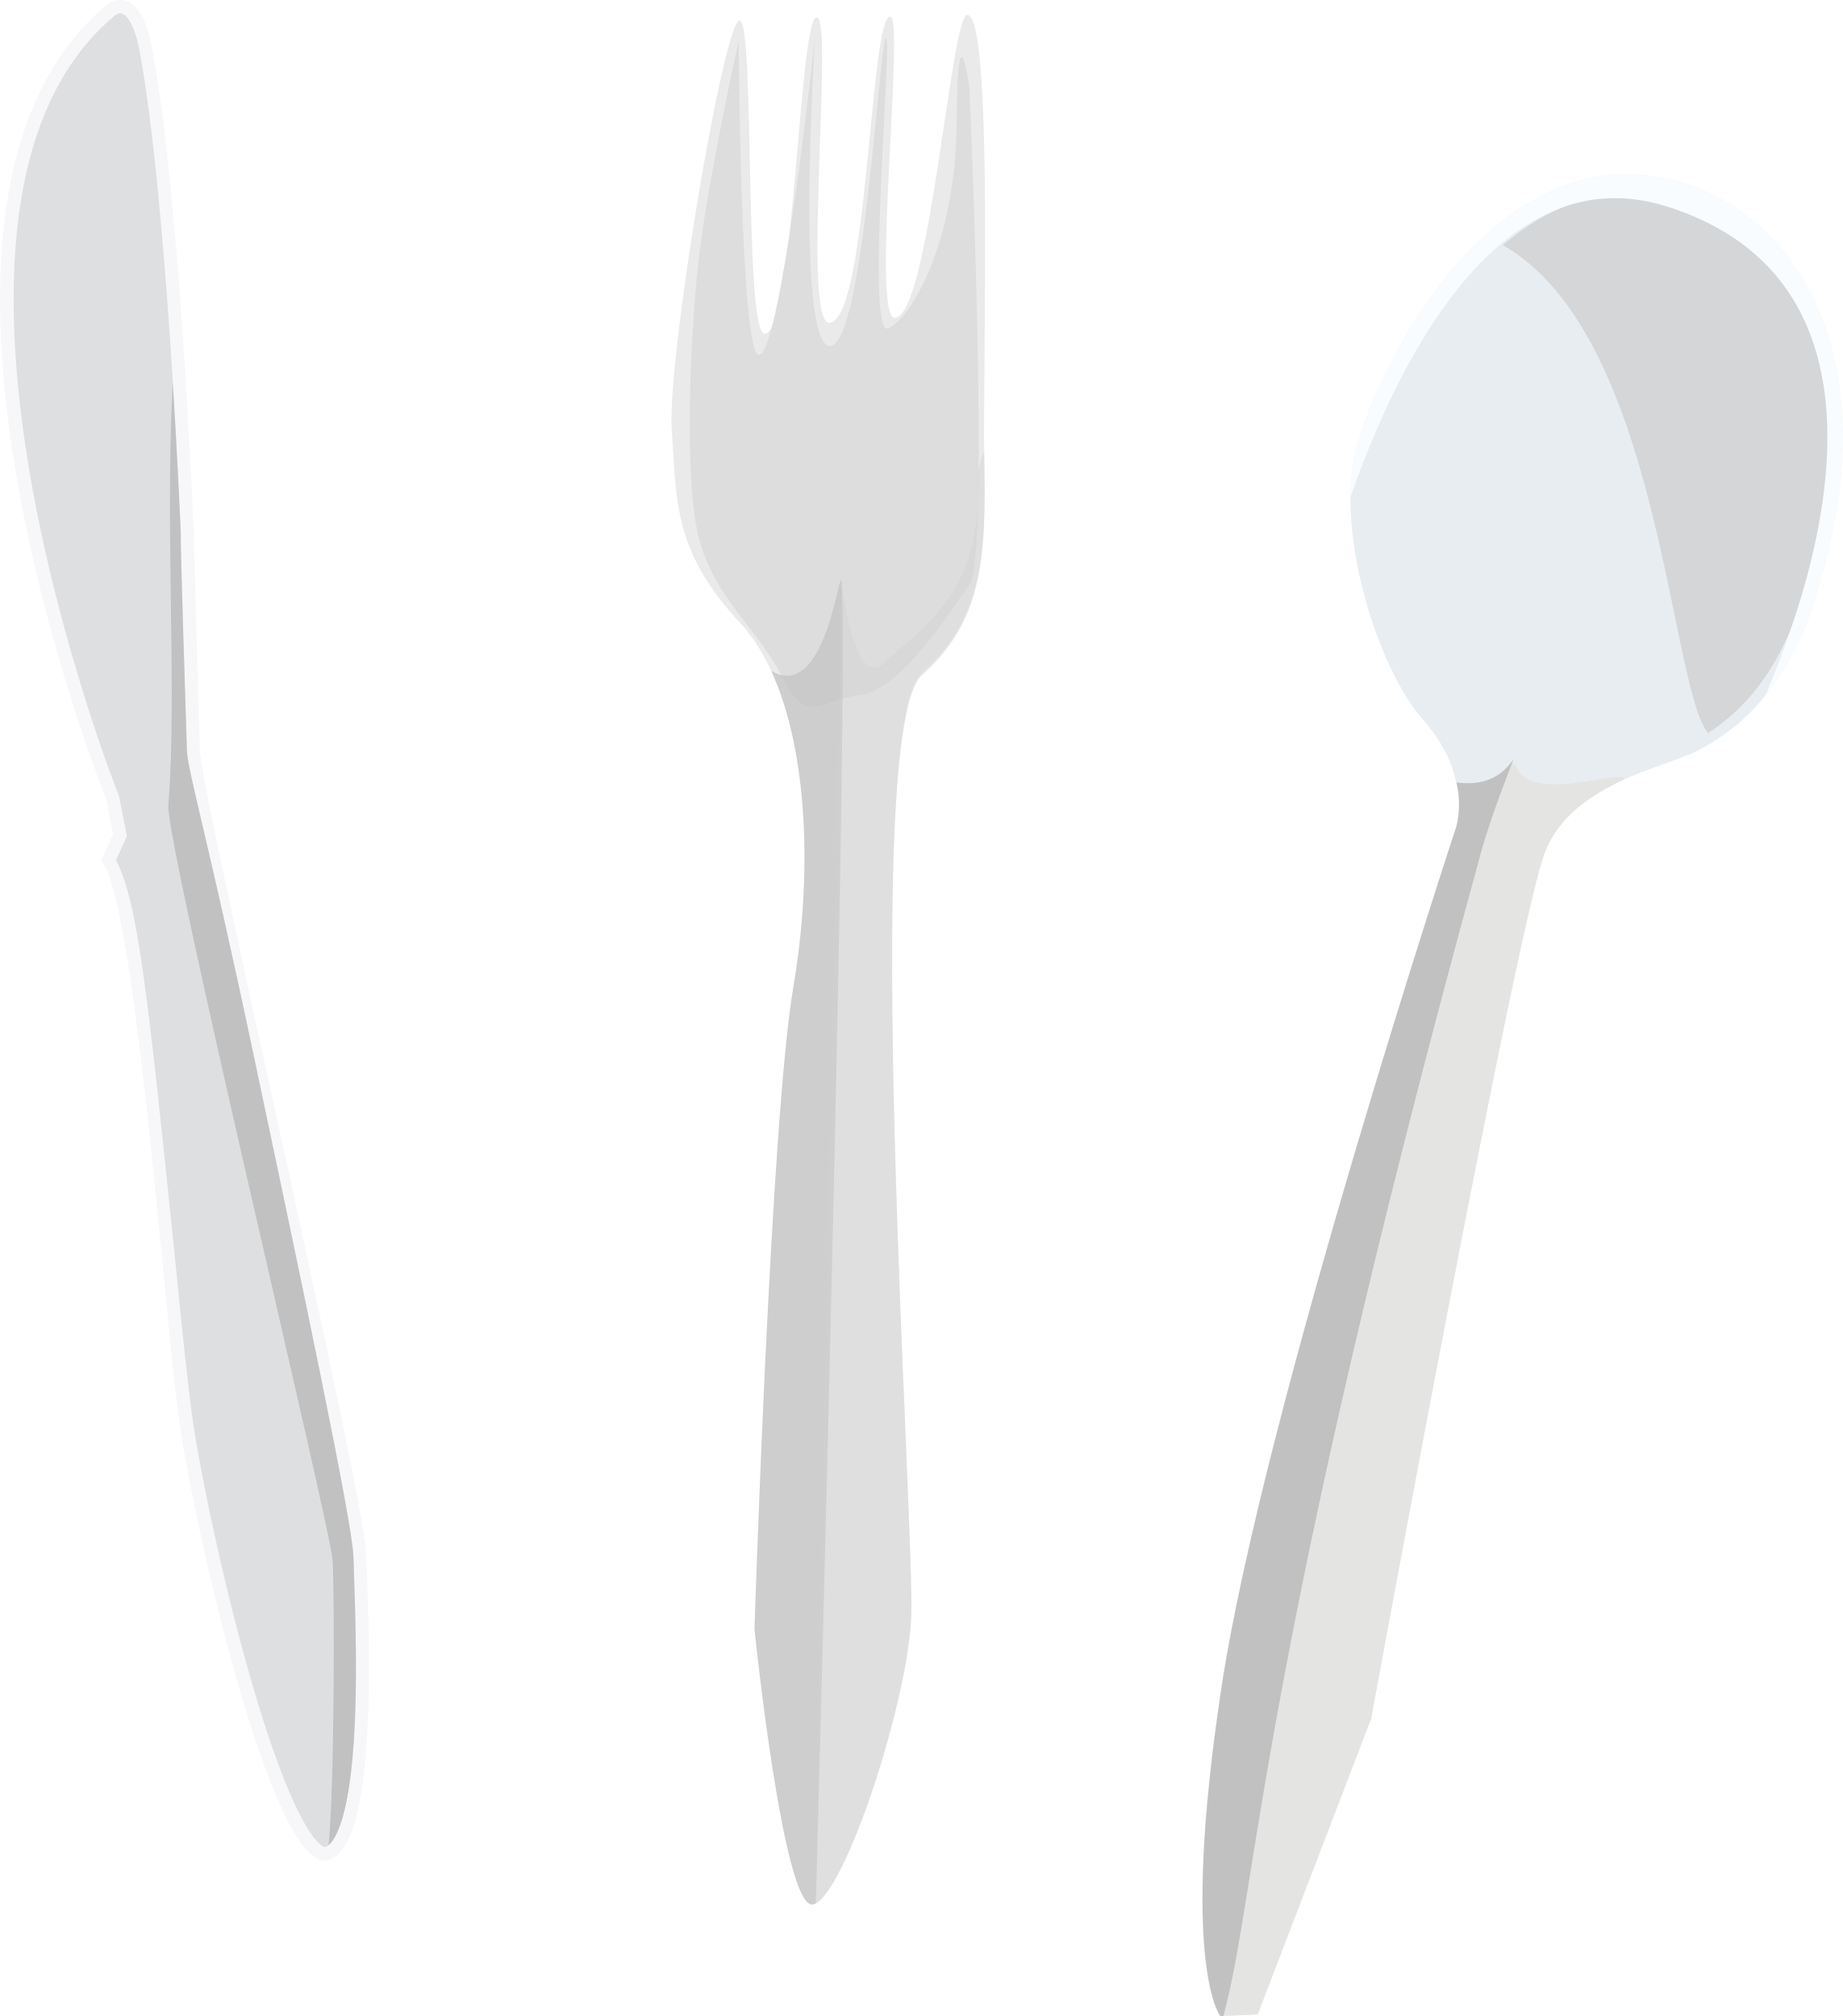
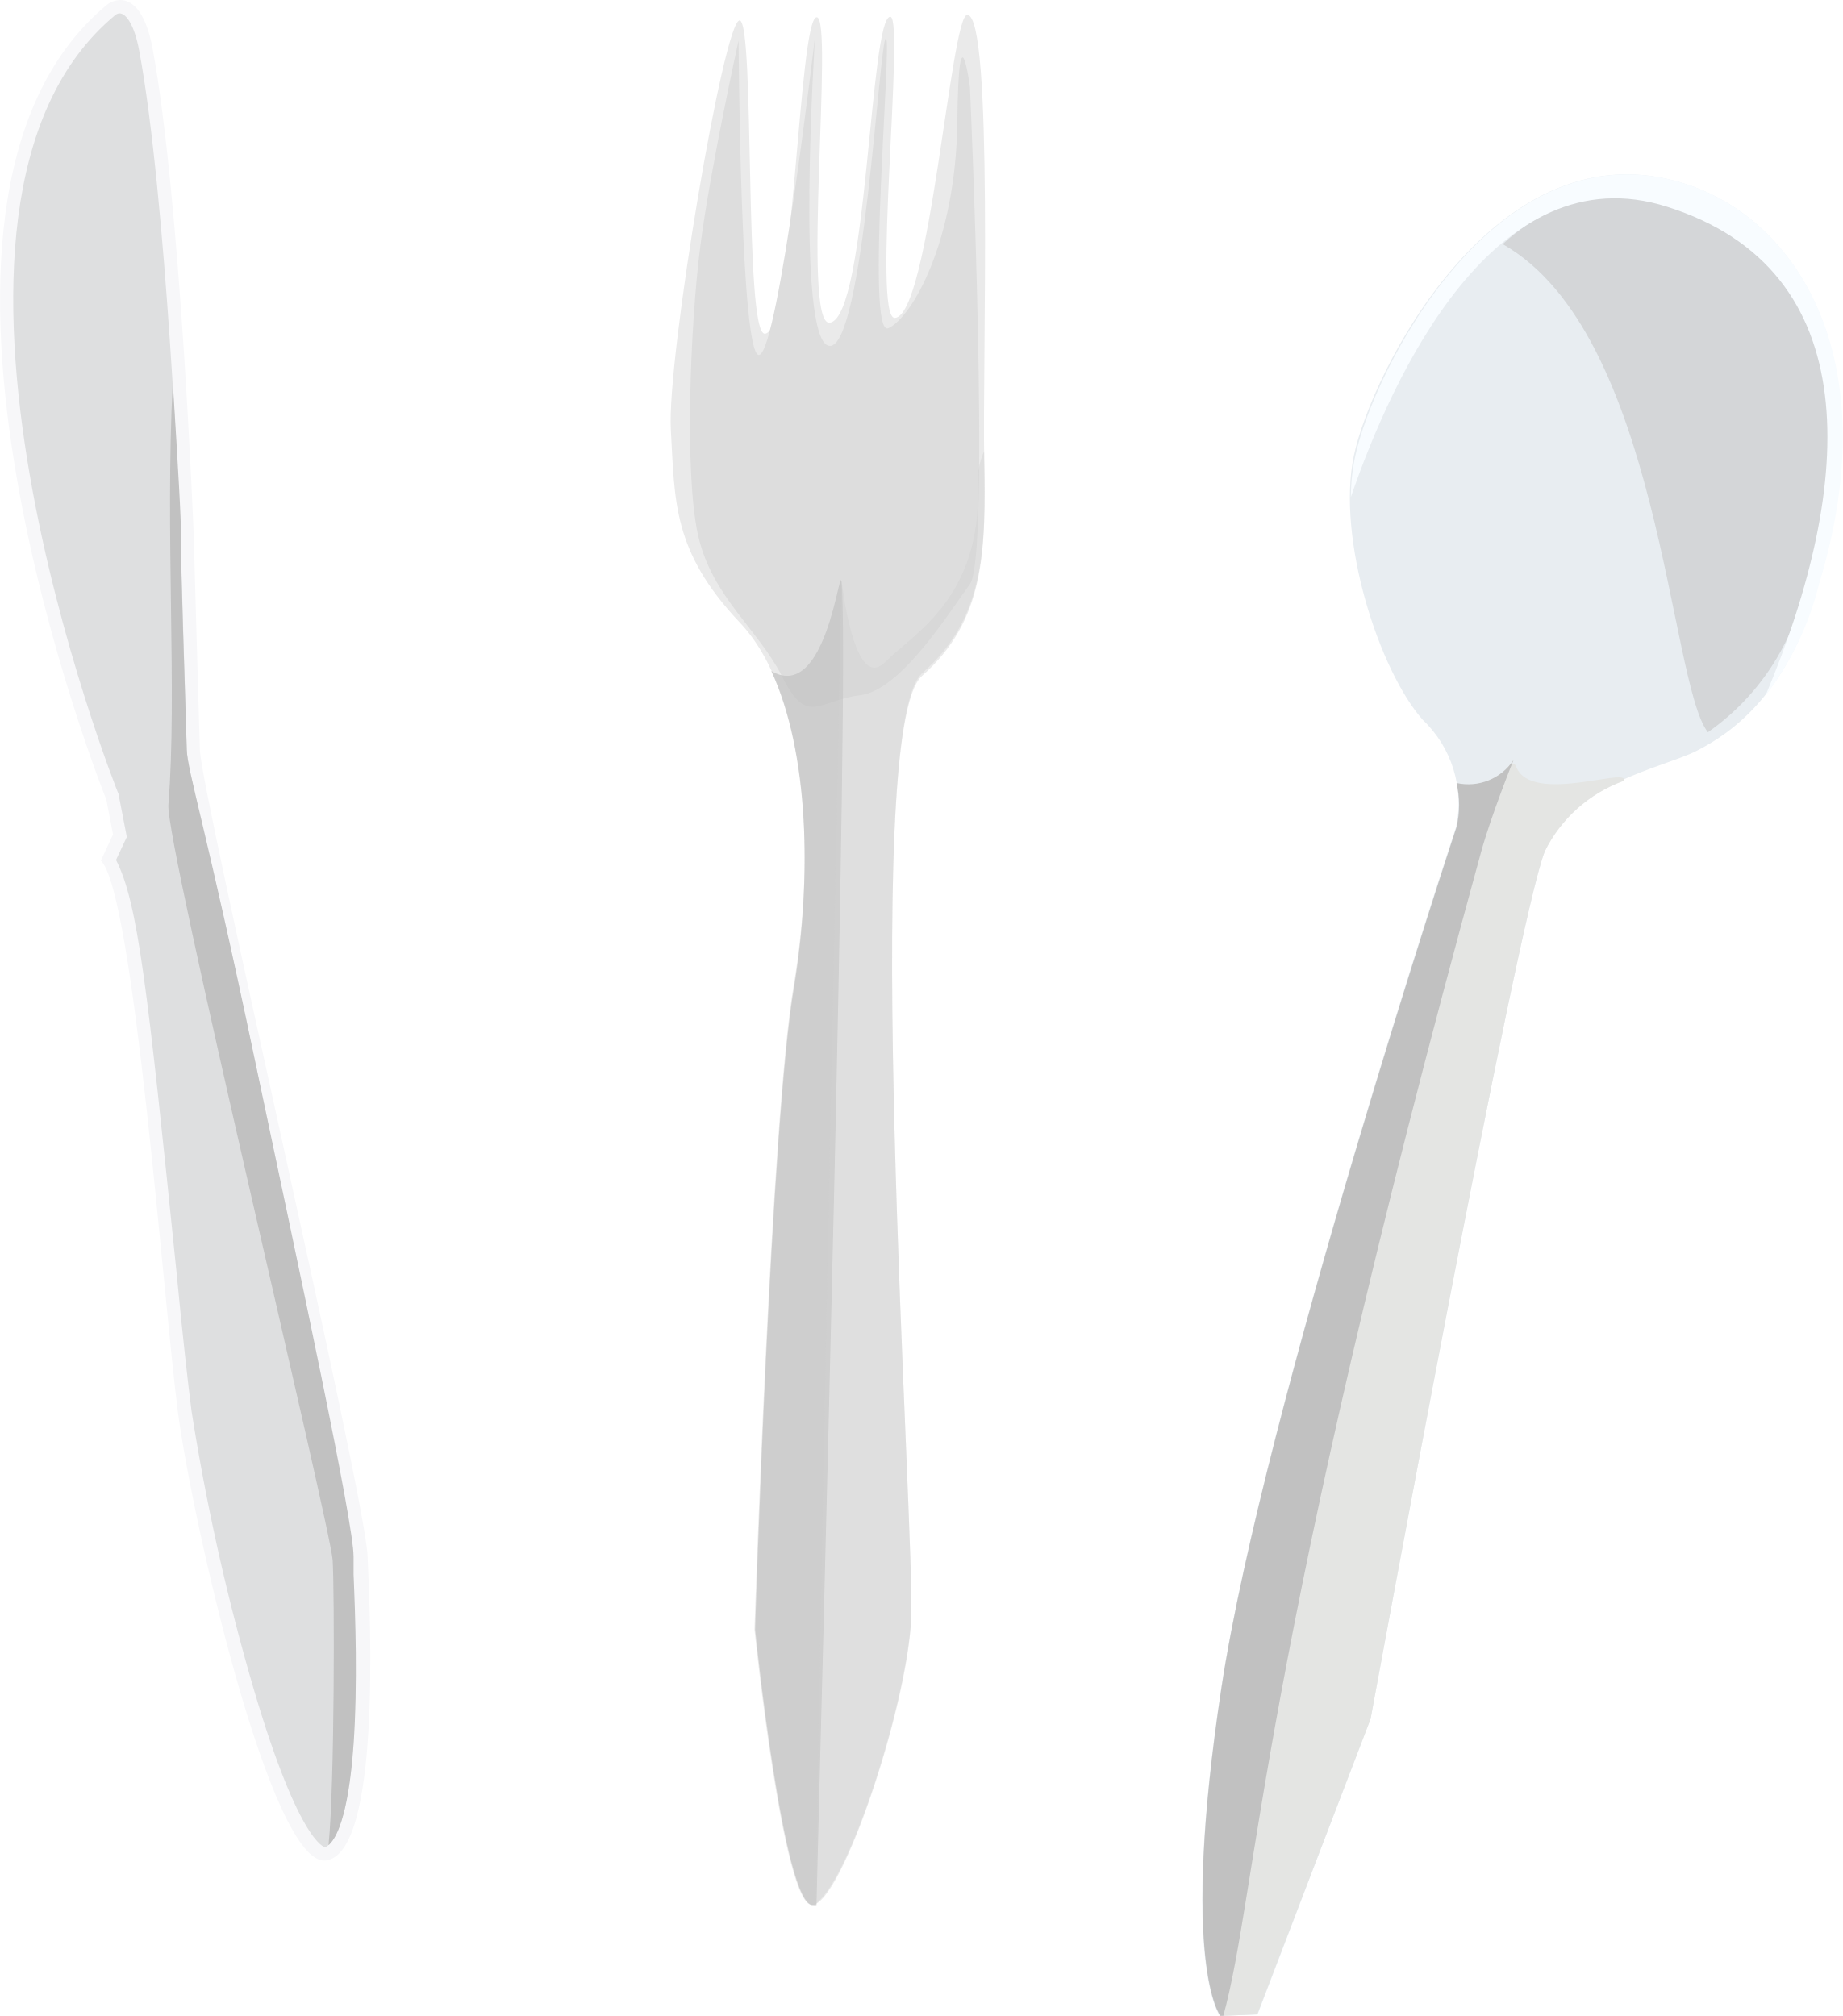
- <svg xmlns="http://www.w3.org/2000/svg" viewBox="0 0 323.31 353.81">
+ <svg xmlns="http://www.w3.org/2000/svg" viewBox="0 0 80.2 87.77">
  <defs>
    <style>.cls-1{fill:#f7f7f9;}.cls-2{fill:#dedfe0;}.cls-3,.cls-6{fill:#c1c1c1;}.cls-4{fill:#eaeaea;}.cls-5{fill:#ddd;}.cls-6{fill-opacity:0.67;}.cls-7{fill:#d1d1d1;fill-opacity:0.4;}.cls-8{fill:#e8edf1;}.cls-9{fill:#bcbcbc;fill-opacity:0.46;}.cls-10{fill:#e4e5e3;}.cls-11{fill:#f8fcff;}</style>
  </defs>
  <g id="Layer_2" data-name="Layer 2">
-     <g id="Utensil">
-       <g id="knife">
-         <path class="cls-1" d="M18.69.9c1.63-1.35,6.14-2.61,8,7.56,5,26.46,7.3,85.23,7.3,85.23s.83,30.06,1.07,37.87c.26,8.19,28.9,130.18,29.22,141.5s2.56,52.16-7.07,53.43S33.74,266.9,31.26,248s-7.74-91.44-13.56-96.94l2.14-4.59-1.19-6.12S-23.34,35.82,18.69.9Z" />
-         <path class="cls-2" d="M57,324.18c-.11,0-4.79-.64-13.31-30.6-4.72-16.6-8.83-36.35-10.08-45.85C33,243.1,32,234.12,31,223.71,25.82,173,24.16,158.4,20.35,150.92l1.92-4.13-1.39-7.11-.1-.24c-.4-.89-40.78-103.36-.6-136.74A1.57,1.57,0,0,1,21,2.34c1.09-.14,2.59,1.83,3.48,6.55,4.76,25.44,7.14,81.82,7.26,84.78-.1,1.61.84,30.4,1.07,38,.12,3.68,3.39,14.14,11.76,53.75,8.11,38.35,17.29,81.81,17.46,87.75,0,.91.06,2,.11,3.26.24,7.22.66,19.31-.08,29.79C60.83,323.13,57.37,324.12,57,324.18Z" />
-         <path class="cls-3" d="M57.66,323.81c1.18-1,3.45-4.57,4.37-17.63.74-10.48.32-22.57.08-29.79,0-1.25-.09-2.35-.11-3.26-.17-5.94-9.35-49.4-17.46-87.75-8.37-39.61-11.64-50.07-11.76-53.75-.23-7.56-1.17-36.35-1.07-38-.05-1.27-.52-12.34-1.41-26.58-1.37,26.8.81,54.41-.76,74.21C29,147.89,58,268,58.36,273.85,58.7,279.08,58.72,313.09,57.66,323.81Z" />
-       </g>
-       <g id="fork">
-         <path class="cls-4" d="M129.8,3.59C127.08,3.16,117,63,117.87,75.41s.2,21.24,11.93,33.84,13.39,40.6,9.43,63.85-6.84,112.82-6.84,112.82,5,48.76,10.17,48.32,16.56-34.46,17.31-50-9.11-156,1.91-165.72S173,96.94,172.7,80.36s1.66-77.87-3-77.74c-2.87.08-6.6,52.88-12.69,53.16-4.21.2,1.75-52.58-.78-52.84-3.62-.38-3.88,52.77-10.63,53.71-5.06.7.8-54.11-2.32-53.64s-3.92,55.49-9.1,55.55C130.52,58.59,132.51,4,129.8,3.59Z" />
-         <path class="cls-5" d="M129.62,7.08c0,.13.28,56.34,3.65,55.22,3.91-1.3,9.76-56,9.76-56s-3.51,53.75,2.5,54.42,8.75-53.68,9.93-54-3.69,52.78.41,50.9,11.88-15.17,12-36.34,2.22-6,2.22-6,3.65,82.22.08,87.21S158.05,121.13,150.85,122s-9.21,5.5-13.55-3.11S125.08,104.72,122.52,94s-1.4-37.12.35-50.7S129.62,7.08,129.62,7.08Z" />
-         <path class="cls-6" d="M147.65,102.13c-.32-3.53-2.65,21.33-12.33,15.6,6.63,14.35,7.14,36.43,3.91,55.37-4,23.25-6.84,112.82-6.84,112.82s5,48.76,10.17,48.32a1.8,1.8,0,0,0,.59-.18C144,303.29,149,116.91,147.65,102.13Z" />
-         <path class="cls-7" d="M161.79,118.14C172.8,108.46,173,96.55,172.7,80c0-.27,0-.54,0-.83a12.48,12.48,0,0,0-1.1,6.25c.49,19.43-10.86,25.48-16.38,30.84s-7.56-14.49-7.56-14.49-4.09,189.68-4.5,232.32c6.21-4.52,16-36.12,16.73-50.2C160.62,268.33,150.77,127.82,161.79,118.14Z" />
-       </g>
-       <g id="spoon">
-         <path class="cls-8" d="M294.37,31.83c20.95,5.82,36.77,31,24.83,70.66-5.21,19.37-15.48,26.25-21.41,29.29S276,137.4,271.13,149.42s-30.55,152.21-30.55,152.21l-19.91,51.91-6.61.27s-7.16-9,.22-57.63S255.5,145.05,255.5,145.05s2.88-9-5.85-18.79c-7.62-8.58-15.17-31.79-11.91-46.36S261.87,22.82,294.37,31.83Z" />
-         <path class="cls-9" d="M293.77,35.19c-.54-.15-1.08-.28-1.63-.41-11.06-2.47-20.64,1.56-28.46,8.24,27.6,15.65,29.17,76.93,36,85.64,8.23-5.3,13.85-13.82,17.13-26,7.53-25,3.13-41.13-1.89-50.23A35,35,0,0,0,293.77,35.19Z" />
-         <path class="cls-10" d="M266.14,134.61c-4.54-11.78-39.3,149.67-39.3,149.67-3.53,20.33-12.78,69.53-12.78,69.53l6.61-.27,19.91-51.91s25.68-140.2,30.55-152.21c2.56-6.33,8.17-10,13.77-12.57C286,134.44,268.72,141.3,266.14,134.61Z" />
-         <path class="cls-3" d="M259.89,149.52c1.77-6.45,5.67-16.21,5.67-16.21-.63.6-2.95,5-10,4a16.24,16.24,0,0,1,0,7.72s-33.85,102.53-41.22,151.13-.22,57.63-.22,57.63l.55,0C220.65,331.85,220.76,292,259.89,149.52Z" />
-         <path class="cls-11" d="M309.78,122.05c3.6-4.46,7-10.7,9.42-19.56,11.94-39.71-3.88-64.84-24.83-70.66-32.5-9-53.37,33.51-56.63,48.07a35.62,35.62,0,0,0-.78,7.35c7.33-21.15,25.35-60.58,55.55-51C327.55,47.31,325.56,84.7,309.78,122.05Z" />
+     <g id="Layer_2-2" data-name="Layer 2">
+       <g id="Layer_2-3" data-name="Layer 2">
+         <g id="Utensil">
+           <g id="knife">
+             <path class="cls-1" d="M4.64.22c.4-.33,1.52-.64,2,1.88C7.86,8.66,8.43,23.24,8.43,23.24s.21,7.46.27,9.4S15.87,64.93,16,67.74,16.58,80.68,14.19,81,8.37,66.21,7.75,61.52,5.83,38.84,4.39,37.47l.53-1.14-.29-1.51S-5.79,8.89,4.64.22Z" />
+             <path class="cls-2" d="M14.14,80.42s-1.19-.16-3.3-7.59a96.5,96.5,0,0,1-2.5-11.38c-.15-1.14-.4-3.37-.65-6C6.41,42.92,6,39.29,5.05,37.44l.47-1-.34-1.76,0-.06C5.06,34.37-5,9,5,.67a.34.34,0,0,1,.2-.09c.27,0,.64.45.86,1.63,1.18,6.31,1.77,20.29,1.8,21,0,.4.21,7.54.27,9.42,0,.92.84,3.51,2.92,13.34,2,9.51,4.29,20.29,4.33,21.77,0,.22,0,.49,0,.8.05,1.79.16,4.79,0,7.39C15.09,80.16,14.23,80.4,14.14,80.42Z" />
+             <path class="cls-3" d="M14.3,80.33c.3-.25.86-1.14,1.09-4.38.18-2.6.08-5.6,0-7.39,0-.31,0-.58,0-.8,0-1.48-2.32-12.26-4.33-21.77C9,36.16,8.16,33.57,8.13,32.65c-.06-1.87-.29-9-.26-9.42s-.13-3.06-.35-6.6c-.34,6.65.2,13.5-.19,18.41-.14,1.65,7.06,31.44,7.15,32.89C14.56,69.23,14.57,77.67,14.3,80.33Z" />
+           </g>
+           <g id="fork">
+             <path class="cls-4" d="M32.2.89c-.68-.11-3.18,14.74-3,17.82s.05,5.27,3,8.39,3.32,10.07,2.34,15.84-1.7,28-1.7,28,1.24,12.09,2.52,12,4.11-8.54,4.3-12.4-2.26-38.7.47-41.11,2.79-5.35,2.71-9.47S43.25.62,42.1.65c-.71,0-1.64,13.12-3.15,13.19-1,.05.43-13-.19-13.11-.9-.09-1,13.09-2.64,13.32-1.26.18.2-13.42-.58-13.3s-1,13.76-2.25,13.78C32.38,14.53,32.87,1,32.2.89Z" />
+             <path class="cls-5" d="M32.15,1.76s.07,14,.91,13.69S35.48,1.56,35.48,1.56s-.87,13.34.62,13.5S38.27,1.75,38.56,1.67s-.91,13.09.11,12.62,2.94-3.76,3-9,.55-1.49.55-1.49.91,20.4,0,21.63-3,4.63-4.79,4.84-2.28,1.37-3.36-.77S31,26,30.39,23.32s-.34-9.21.09-12.58S32.15,1.76,32.15,1.76Z" />
+             <path class="cls-6" d="M36.63,25.34c-.08-.88-.66,5.29-3.06,3.87,1.64,3.55,1.77,9,1,13.73-1,5.77-1.7,28-1.7,28s1.24,12.09,2.52,12a.33.33,0,0,0,.15,0C35.72,75.24,37,29,36.63,25.34Z" />
+             <path class="cls-7" d="M40.14,29.31c2.73-2.4,2.78-5.36,2.7-9.46v-.21a3.06,3.06,0,0,0-.27,1.55c.12,4.82-2.7,6.32-4.06,7.65s-1.88-3.59-1.88-3.59-1,47.05-1.12,57.63c1.54-1.12,4-9,4.15-12.46C39.84,66.56,37.4,31.71,40.14,29.31Z" />
+           </g>
+           <g id="spoon">
+             <path class="cls-8" d="M73,7.9c5.2,1.44,9.13,7.69,6.16,17.52-1.29,4.81-3.84,6.52-5.31,7.27s-5.4,1.39-6.61,4.38-7.58,37.76-7.58,37.76L54.74,87.7l-1.64.07s-1.77-2.23.06-14.3S63.38,36,63.38,36a5,5,0,0,0-1.45-4.66c-1.89-2.13-3.76-7.88-3-11.5S65,5.66,73,7.9Z" />
+             <path class="cls-9" d="M72.88,8.73l-.41-.1a7.94,7.94,0,0,0-7.06,2c6.85,3.88,7.24,19.09,8.93,21.25a10.45,10.45,0,0,0,4.25-6.45c1.87-6.2.78-10.21-.47-12.46A8.69,8.69,0,0,0,72.88,8.73Z" />
+             <path class="cls-10" d="M66,33.39c-1.13-2.92-9.75,37.13-9.75,37.13-.87,5-3.17,17.25-3.17,17.25l1.64-.07,4.94-12.87s6.37-34.78,7.58-37.76A6.19,6.19,0,0,1,70.67,34C71,33.35,66.66,35.05,66,33.39Z" />
+             <path class="cls-3" d="M64.47,37.09c.44-1.6,1.41-4,1.41-4a2.36,2.36,0,0,1-2.48,1,4.15,4.15,0,0,1,0,1.92S55,61.41,53.17,73.47s-.05,14.29-.05,14.29h.13C54.74,82.32,54.76,72.44,64.47,37.09Z" />
+             <path class="cls-11" d="M76.85,30.28a13.17,13.17,0,0,0,2.33-4.86c3-9.85-1-16.08-6.16-17.52C65,5.66,59.78,16.21,59,19.82a8.6,8.6,0,0,0-.2,1.82C60.6,16.4,65.07,6.62,72.56,9,81.26,11.74,80.76,21,76.85,30.28Z" />
+           </g>
+         </g>
      </g>
    </g>
  </g>
</svg>
